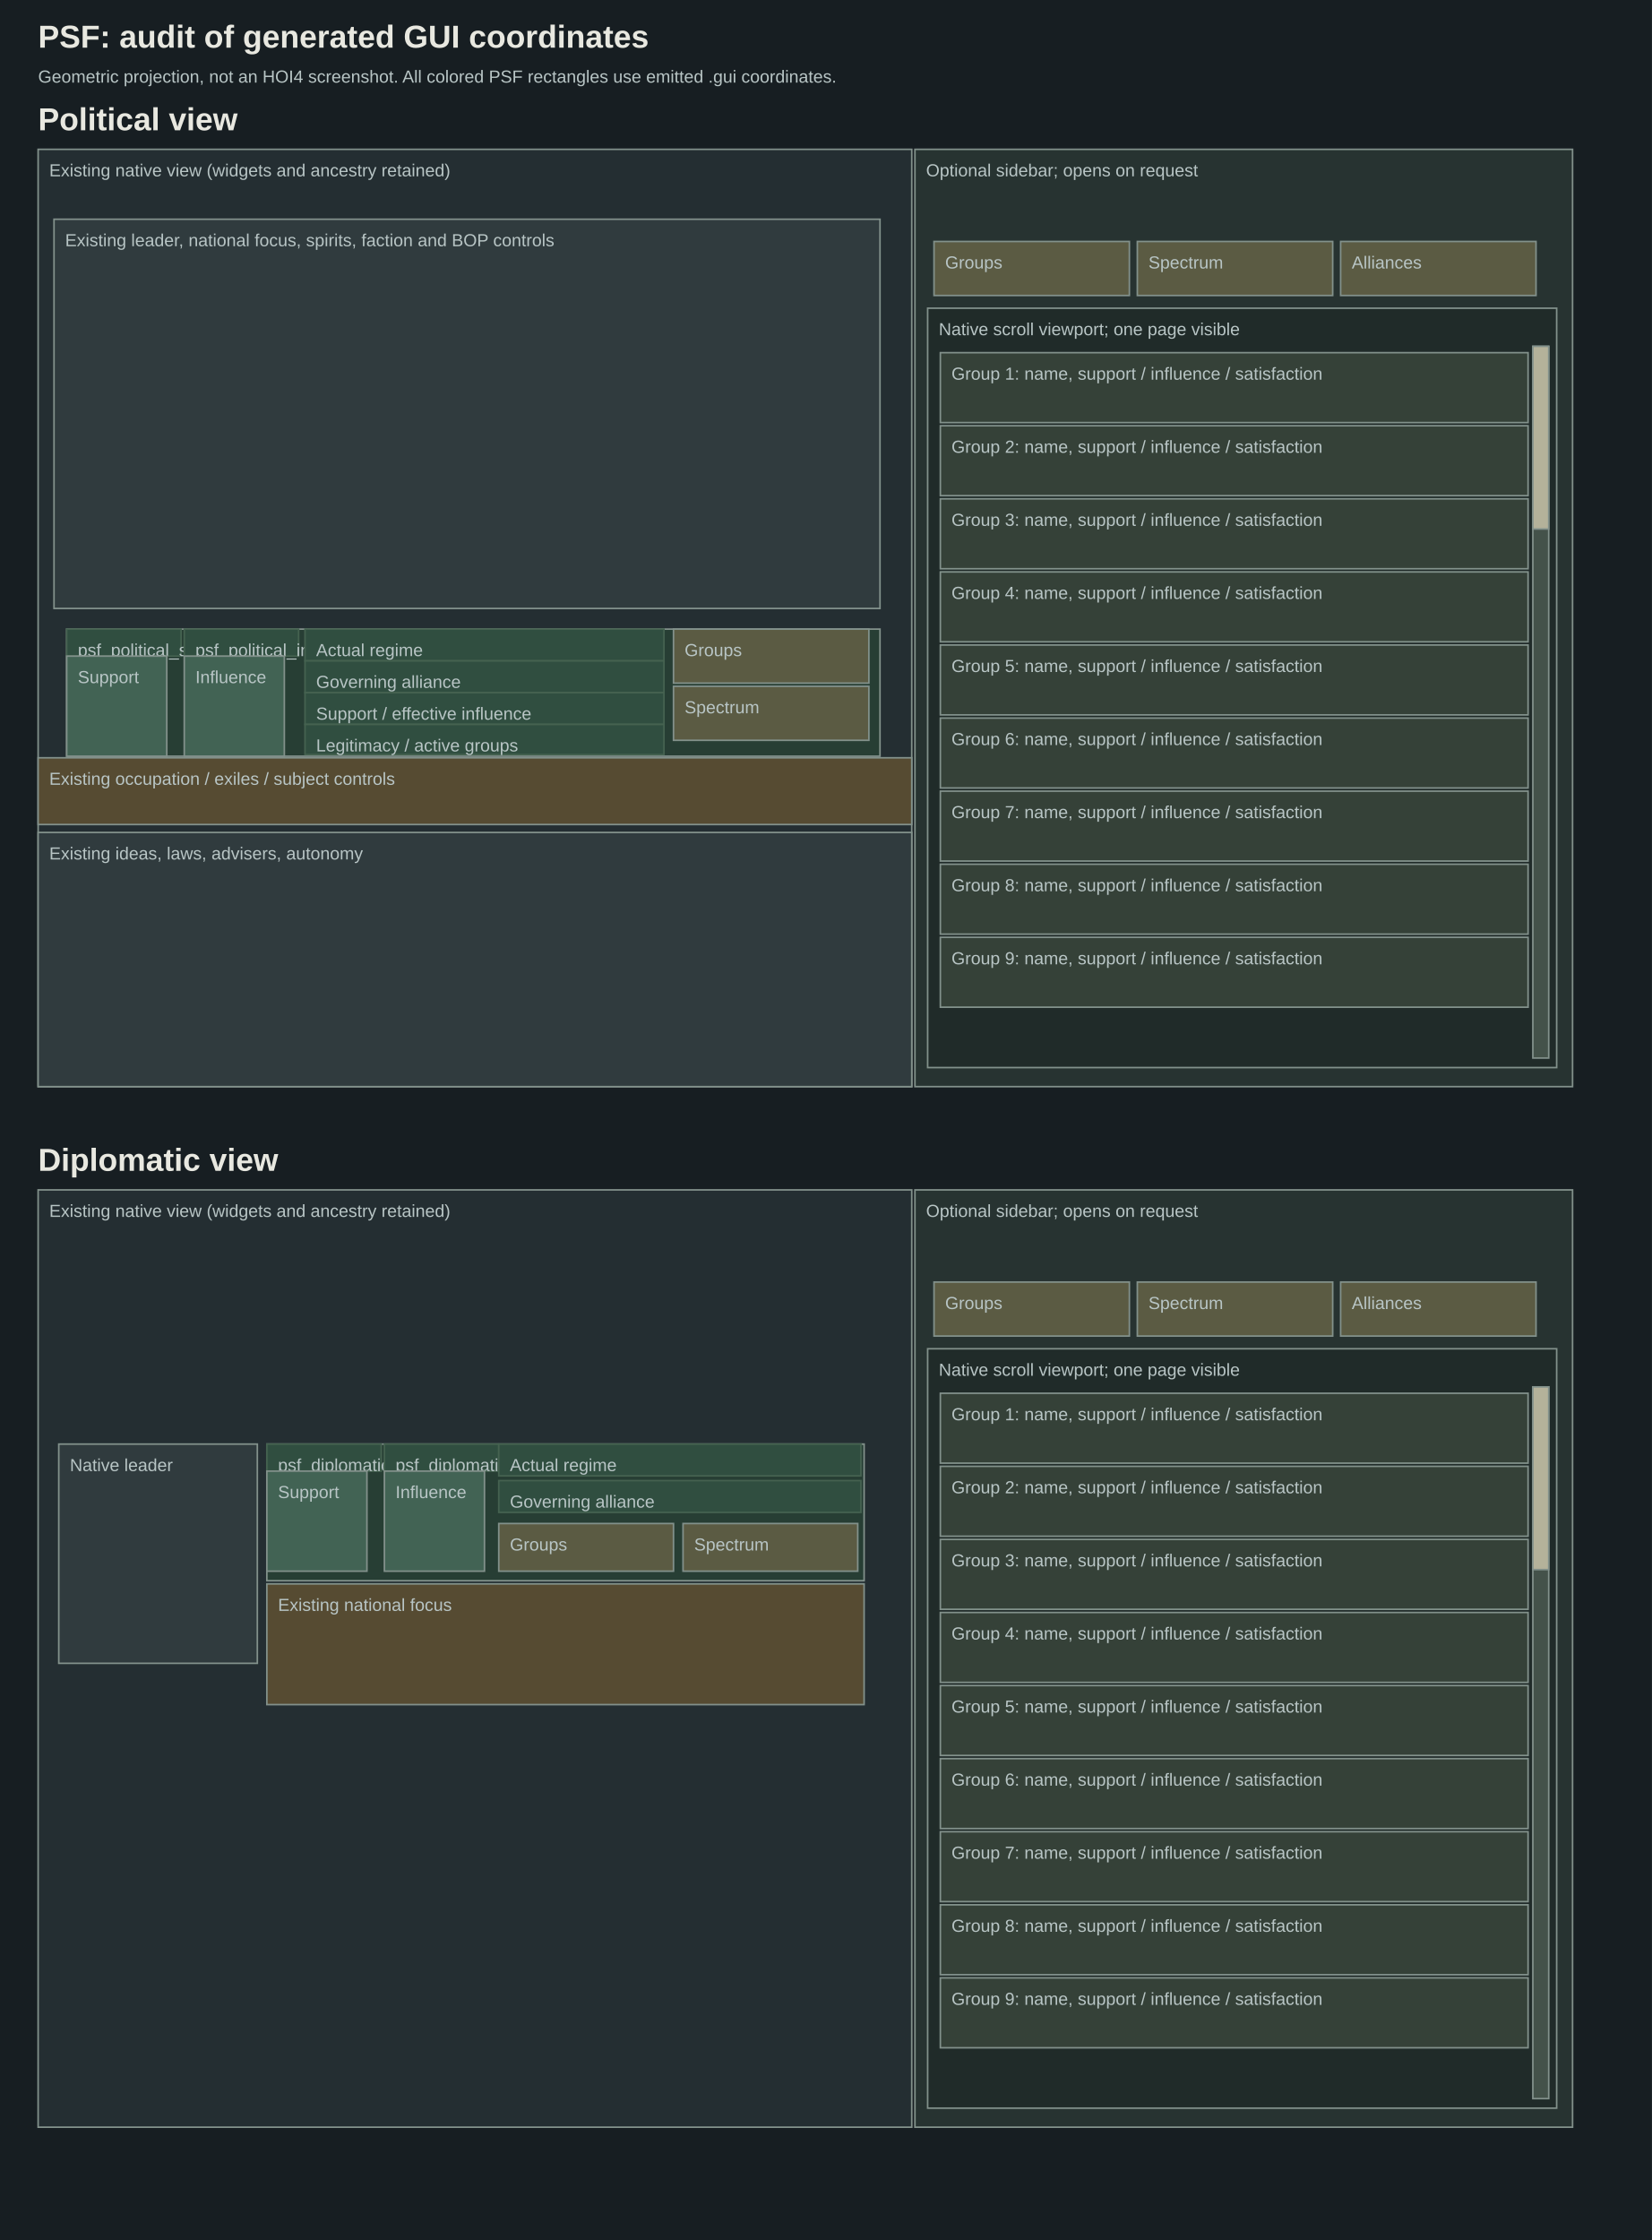
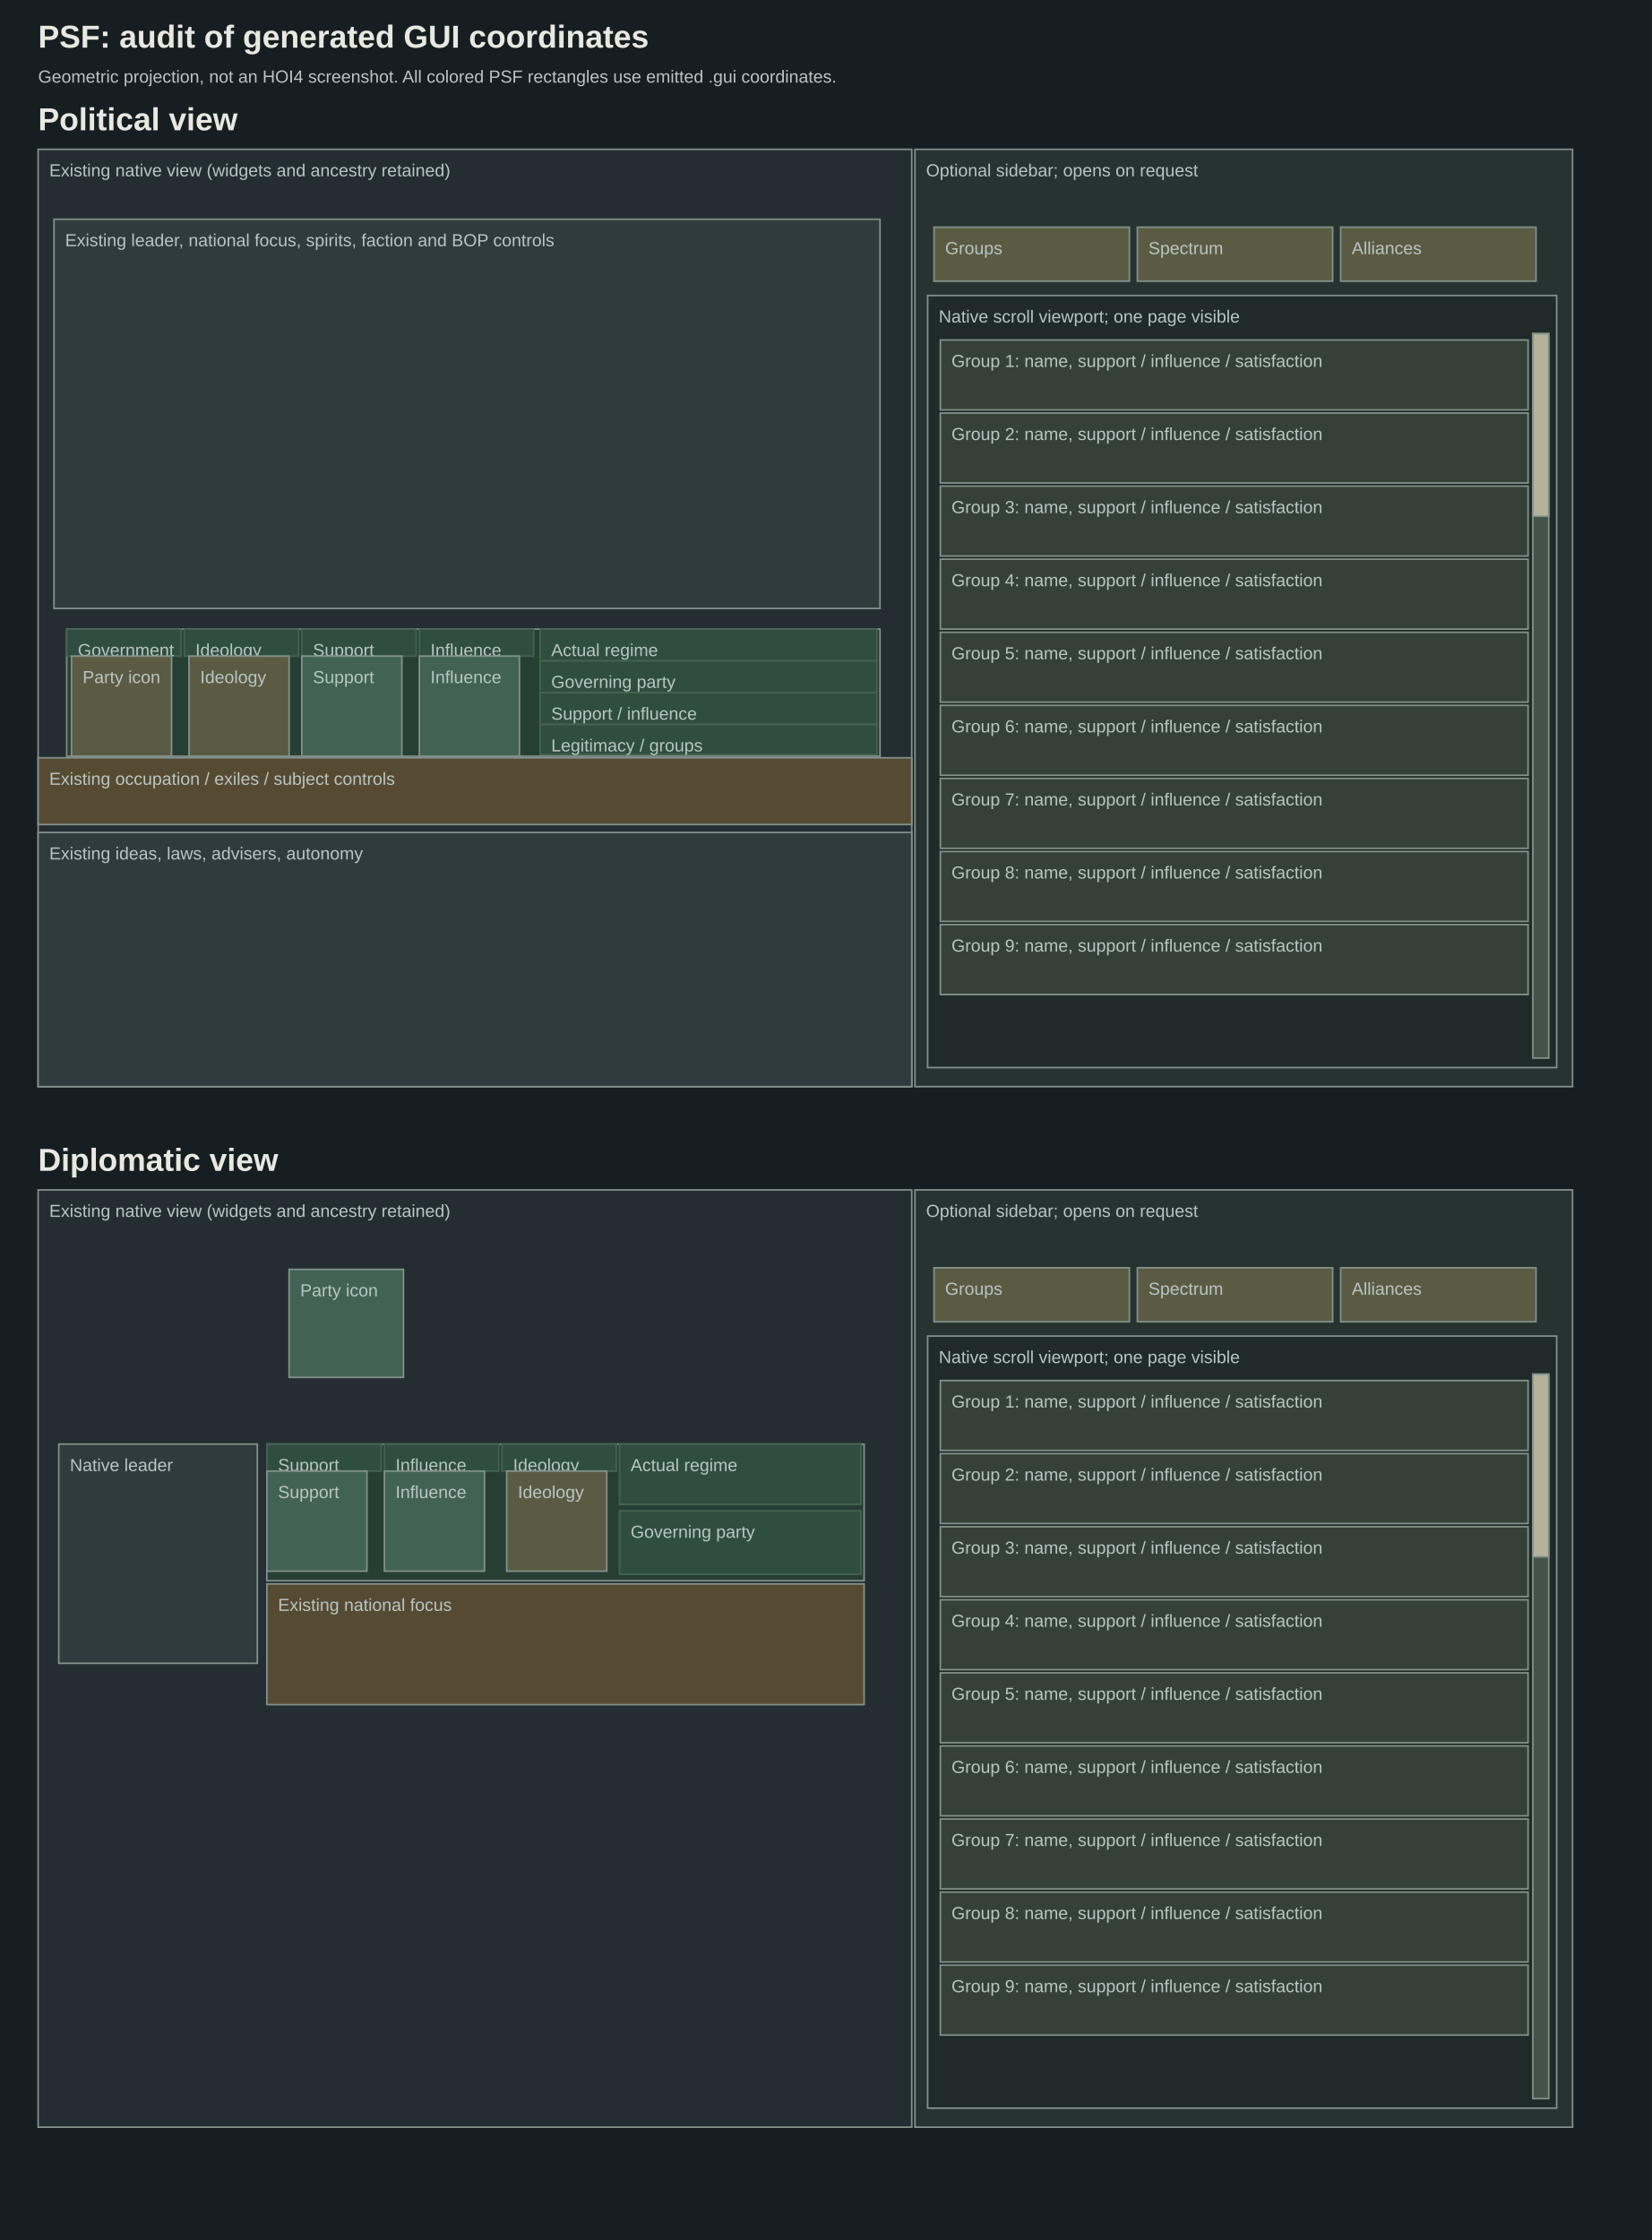
<svg xmlns="http://www.w3.org/2000/svg" width="1040" height="1410" viewBox="0 0 1040 1410">
  <style>text{font-family:Arial,sans-serif;font-size:14px;fill:#e8e8e0}.small{font-size:11px;fill:#b8c5c5}.title{font-size:20px;font-weight:bold}</style>
  <rect width="1040" height="1410" fill="#171e22" />
  <text class="title" x="24" y="30">PSF: audit of generated GUI coordinates</text>
  <text class="small" x="24" y="52">Geometric projection, not an HOI4 screenshot. All colored PSF rectangles use emitted .gui coordinates.</text>
  <text class="title" x="24" y="82">Political view</text>
  <rect x="24" y="94" width="550" height="590" fill="#242e32" stroke="#82918b" />
  <text class="small" x="31" y="111">Existing native view (widgets and ancestry retained)</text>
  <rect x="34" y="138" width="520" height="245" fill="#303b3e" stroke="#82918b" />
  <text class="small" x="41" y="155">Existing leader, national focus, spirits, faction and BOP controls</text>
  <rect x="24" y="477" width="550" height="42" fill="#564b32" stroke="#82918b" />
  <text class="small" x="31" y="494">Existing occupation / exiles / subject controls</text>
  <rect x="24" y="524" width="550" height="160" fill="#303b3e" stroke="#82918b" />
  <text class="small" x="31" y="541">Existing ideas, laws, advisers, autonomy</text>
  <rect x="42" y="396" width="512" height="80" fill="#273e34" stroke="#82918b" />
  <rect x="42" y="396" width="72" height="17" fill="#304e40" stroke="#456250" />
-   <text class="small" x="49" y="413">psf_political_support_label</text>
-   <rect x="42" y="413" width="63" height="63" fill="#426354" stroke="#82918b" />
-   <text class="small" x="49" y="430">Support</text>
+   <text class="small" x="49" y="413">Government</text>
+   <rect x="45" y="413" width="63" height="63" fill="#5b5b43" stroke="#82918b" />
+   <text class="small" x="52" y="430">Party icon</text>
  <rect x="116" y="396" width="72" height="17" fill="#304e40" stroke="#456250" />
-   <text class="small" x="123" y="413">psf_political_influence_label</text>
-   <rect x="116" y="413" width="63" height="63" fill="#426354" stroke="#82918b" />
-   <text class="small" x="123" y="430">Influence</text>
-   <rect x="192" y="396" width="226" height="20" fill="#304e40" stroke="#456250" />
-   <text class="small" x="199" y="413">Actual regime</text>
-   <rect x="192" y="416" width="226" height="20" fill="#304e40" stroke="#456250" />
-   <text class="small" x="199" y="433">Governing alliance</text>
-   <rect x="192" y="436" width="226" height="20" fill="#304e40" stroke="#456250" />
-   <text class="small" x="199" y="453">Support / effective influence</text>
-   <rect x="192" y="456" width="226" height="19" fill="#304e40" stroke="#456250" />
-   <text class="small" x="199" y="473">Legitimacy / active groups</text>
-   <rect x="424" y="396" width="123" height="34" fill="#5b5b43" stroke="#82918b" />
-   <text class="small" x="431" y="413">Groups</text>
-   <rect x="424" y="432" width="123" height="34" fill="#5b5b43" stroke="#82918b" />
-   <text class="small" x="431" y="449">Spectrum</text>
+   <text class="small" x="123" y="413">Ideology</text>
+   <rect x="119" y="413" width="63" height="63" fill="#5b5b43" stroke="#82918b" />
+   <text class="small" x="126" y="430">Ideology</text>
+   <rect x="190" y="396" width="72" height="17" fill="#304e40" stroke="#456250" />
+   <text class="small" x="197" y="413">Support</text>
+   <rect x="190" y="413" width="63" height="63" fill="#426354" stroke="#82918b" />
+   <text class="small" x="197" y="430">Support</text>
+   <rect x="264" y="396" width="72" height="17" fill="#304e40" stroke="#456250" />
+   <text class="small" x="271" y="413">Influence</text>
+   <rect x="264" y="413" width="63" height="63" fill="#426354" stroke="#82918b" />
+   <text class="small" x="271" y="430">Influence</text>
+   <rect x="340" y="396" width="212" height="20" fill="#304e40" stroke="#456250" />
+   <text class="small" x="347" y="413">Actual regime</text>
+   <rect x="340" y="416" width="212" height="20" fill="#304e40" stroke="#456250" />
+   <text class="small" x="347" y="433">Governing party</text>
+   <rect x="340" y="436" width="212" height="20" fill="#304e40" stroke="#456250" />
+   <text class="small" x="347" y="453">Support / influence</text>
+   <rect x="340" y="456" width="212" height="19" fill="#304e40" stroke="#456250" />
+   <text class="small" x="347" y="473">Legitimacy / groups</text>
  <rect x="576" y="94" width="414" height="590" fill="#273331" stroke="#82918b" />
  <text class="small" x="583" y="111">Optional sidebar; opens on request</text>
-   <rect x="588" y="152" width="123" height="34" fill="#5b5b43" stroke="#82918b" />
-   <text class="small" x="595" y="169">Groups</text>
-   <rect x="716" y="152" width="123" height="34" fill="#5b5b43" stroke="#82918b" />
-   <text class="small" x="723" y="169">Spectrum</text>
-   <rect x="844" y="152" width="123" height="34" fill="#5b5b43" stroke="#82918b" />
-   <text class="small" x="851" y="169">Alliances</text>
-   <rect x="584" y="194" width="396" height="478" fill="#202b29" stroke="#82918b" />
-   <text class="small" x="591" y="211">Native scroll viewport; one page visible</text>
-   <rect x="965" y="218" width="10" height="448" fill="#44524a" stroke="#82918b" />
-   <rect x="965" y="218" width="10" height="115" fill="#b4b29a" stroke="#82918b" />
-   <rect x="592" y="222" width="370" height="44" fill="#354138" stroke="#82918b" />
-   <text class="small" x="599" y="239">Group 1: name, support / influence / satisfaction</text>
-   <rect x="592" y="268" width="370" height="44" fill="#354138" stroke="#82918b" />
-   <text class="small" x="599" y="285">Group 2: name, support / influence / satisfaction</text>
-   <rect x="592" y="314" width="370" height="44" fill="#354138" stroke="#82918b" />
-   <text class="small" x="599" y="331">Group 3: name, support / influence / satisfaction</text>
-   <rect x="592" y="360" width="370" height="44" fill="#354138" stroke="#82918b" />
-   <text class="small" x="599" y="377">Group 4: name, support / influence / satisfaction</text>
-   <rect x="592" y="406" width="370" height="44" fill="#354138" stroke="#82918b" />
-   <text class="small" x="599" y="423">Group 5: name, support / influence / satisfaction</text>
-   <rect x="592" y="452" width="370" height="44" fill="#354138" stroke="#82918b" />
-   <text class="small" x="599" y="469">Group 6: name, support / influence / satisfaction</text>
-   <rect x="592" y="498" width="370" height="44" fill="#354138" stroke="#82918b" />
-   <text class="small" x="599" y="515">Group 7: name, support / influence / satisfaction</text>
-   <rect x="592" y="544" width="370" height="44" fill="#354138" stroke="#82918b" />
-   <text class="small" x="599" y="561">Group 8: name, support / influence / satisfaction</text>
-   <rect x="592" y="590" width="370" height="44" fill="#354138" stroke="#82918b" />
-   <text class="small" x="599" y="607">Group 9: name, support / influence / satisfaction</text>
+   <rect x="588" y="143" width="123" height="34" fill="#5b5b43" stroke="#82918b" />
+   <text class="small" x="595" y="160">Groups</text>
+   <rect x="716" y="143" width="123" height="34" fill="#5b5b43" stroke="#82918b" />
+   <text class="small" x="723" y="160">Spectrum</text>
+   <rect x="844" y="143" width="123" height="34" fill="#5b5b43" stroke="#82918b" />
+   <text class="small" x="851" y="160">Alliances</text>
+   <rect x="584" y="186" width="396" height="486" fill="#202b29" stroke="#82918b" />
+   <text class="small" x="591" y="203">Native scroll viewport; one page visible</text>
+   <rect x="965" y="210" width="10" height="456" fill="#44524a" stroke="#82918b" />
+   <rect x="965" y="210" width="10" height="115" fill="#b4b29a" stroke="#82918b" />
+   <rect x="592" y="214" width="370" height="44" fill="#354138" stroke="#82918b" />
+   <text class="small" x="599" y="231">Group 1: name, support / influence / satisfaction</text>
+   <rect x="592" y="260" width="370" height="44" fill="#354138" stroke="#82918b" />
+   <text class="small" x="599" y="277">Group 2: name, support / influence / satisfaction</text>
+   <rect x="592" y="306" width="370" height="44" fill="#354138" stroke="#82918b" />
+   <text class="small" x="599" y="323">Group 3: name, support / influence / satisfaction</text>
+   <rect x="592" y="352" width="370" height="44" fill="#354138" stroke="#82918b" />
+   <text class="small" x="599" y="369">Group 4: name, support / influence / satisfaction</text>
+   <rect x="592" y="398" width="370" height="44" fill="#354138" stroke="#82918b" />
+   <text class="small" x="599" y="415">Group 5: name, support / influence / satisfaction</text>
+   <rect x="592" y="444" width="370" height="44" fill="#354138" stroke="#82918b" />
+   <text class="small" x="599" y="461">Group 6: name, support / influence / satisfaction</text>
+   <rect x="592" y="490" width="370" height="44" fill="#354138" stroke="#82918b" />
+   <text class="small" x="599" y="507">Group 7: name, support / influence / satisfaction</text>
+   <rect x="592" y="536" width="370" height="44" fill="#354138" stroke="#82918b" />
+   <text class="small" x="599" y="553">Group 8: name, support / influence / satisfaction</text>
+   <rect x="592" y="582" width="370" height="44" fill="#354138" stroke="#82918b" />
+   <text class="small" x="599" y="599">Group 9: name, support / influence / satisfaction</text>
  <text class="title" x="24" y="737">Diplomatic view</text>
  <rect x="24" y="749" width="550" height="590" fill="#242e32" stroke="#82918b" />
  <text class="small" x="31" y="766">Existing native view (widgets and ancestry retained)</text>
  <rect x="37" y="909" width="125" height="138" fill="#303b3e" stroke="#82918b" />
  <text class="small" x="44" y="926">Native leader</text>
  <rect x="168" y="997" width="376" height="76" fill="#564b32" stroke="#82918b" />
  <text class="small" x="175" y="1014">Existing national focus</text>
+   <rect x="182" y="799" width="72" height="68" fill="#426354" stroke="#82918b" />
+   <text class="small" x="189" y="816">Party icon</text>
  <rect x="168" y="909" width="376" height="86" fill="#273e34" stroke="#82918b" />
+   <rect x="316" y="909" width="72" height="17" fill="#304e40" stroke="#456250" />
+   <text class="small" x="323" y="926">Ideology</text>
+   <rect x="319" y="926" width="63" height="63" fill="#5b5b43" stroke="#82918b" />
+   <text class="small" x="326" y="943">Ideology</text>
  <rect x="168" y="909" width="72" height="17" fill="#304e40" stroke="#456250" />
-   <text class="small" x="175" y="926">psf_diplomatic_support_label</text>
+   <text class="small" x="175" y="926">Support</text>
  <rect x="168" y="926" width="63" height="63" fill="#426354" stroke="#82918b" />
  <text class="small" x="175" y="943">Support</text>
  <rect x="242" y="909" width="72" height="17" fill="#304e40" stroke="#456250" />
-   <text class="small" x="249" y="926">psf_diplomatic_influence_label</text>
+   <text class="small" x="249" y="926">Influence</text>
  <rect x="242" y="926" width="63" height="63" fill="#426354" stroke="#82918b" />
  <text class="small" x="249" y="943">Influence</text>
-   <rect x="314" y="909" width="228" height="20" fill="#304e40" stroke="#456250" />
-   <text class="small" x="321" y="926">Actual regime</text>
-   <rect x="314" y="932" width="228" height="20" fill="#304e40" stroke="#456250" />
-   <text class="small" x="321" y="949">Governing alliance</text>
-   <rect x="314" y="959" width="110" height="30" fill="#5b5b43" stroke="#82918b" />
-   <text class="small" x="321" y="976">Groups</text>
-   <rect x="430" y="959" width="110" height="30" fill="#5b5b43" stroke="#82918b" />
-   <text class="small" x="437" y="976">Spectrum</text>
+   <rect x="390" y="909" width="152" height="38" fill="#304e40" stroke="#456250" />
+   <text class="small" x="397" y="926">Actual regime</text>
+   <rect x="390" y="951" width="152" height="40" fill="#304e40" stroke="#456250" />
+   <text class="small" x="397" y="968">Governing party</text>
  <rect x="576" y="749" width="414" height="590" fill="#273331" stroke="#82918b" />
  <text class="small" x="583" y="766">Optional sidebar; opens on request</text>
-   <rect x="588" y="807" width="123" height="34" fill="#5b5b43" stroke="#82918b" />
-   <text class="small" x="595" y="824">Groups</text>
-   <rect x="716" y="807" width="123" height="34" fill="#5b5b43" stroke="#82918b" />
-   <text class="small" x="723" y="824">Spectrum</text>
-   <rect x="844" y="807" width="123" height="34" fill="#5b5b43" stroke="#82918b" />
-   <text class="small" x="851" y="824">Alliances</text>
-   <rect x="584" y="849" width="396" height="478" fill="#202b29" stroke="#82918b" />
-   <text class="small" x="591" y="866">Native scroll viewport; one page visible</text>
-   <rect x="965" y="873" width="10" height="448" fill="#44524a" stroke="#82918b" />
-   <rect x="965" y="873" width="10" height="115" fill="#b4b29a" stroke="#82918b" />
-   <rect x="592" y="877" width="370" height="44" fill="#354138" stroke="#82918b" />
-   <text class="small" x="599" y="894">Group 1: name, support / influence / satisfaction</text>
-   <rect x="592" y="923" width="370" height="44" fill="#354138" stroke="#82918b" />
-   <text class="small" x="599" y="940">Group 2: name, support / influence / satisfaction</text>
-   <rect x="592" y="969" width="370" height="44" fill="#354138" stroke="#82918b" />
-   <text class="small" x="599" y="986">Group 3: name, support / influence / satisfaction</text>
-   <rect x="592" y="1015" width="370" height="44" fill="#354138" stroke="#82918b" />
-   <text class="small" x="599" y="1032">Group 4: name, support / influence / satisfaction</text>
-   <rect x="592" y="1061" width="370" height="44" fill="#354138" stroke="#82918b" />
-   <text class="small" x="599" y="1078">Group 5: name, support / influence / satisfaction</text>
-   <rect x="592" y="1107" width="370" height="44" fill="#354138" stroke="#82918b" />
-   <text class="small" x="599" y="1124">Group 6: name, support / influence / satisfaction</text>
-   <rect x="592" y="1153" width="370" height="44" fill="#354138" stroke="#82918b" />
-   <text class="small" x="599" y="1170">Group 7: name, support / influence / satisfaction</text>
-   <rect x="592" y="1199" width="370" height="44" fill="#354138" stroke="#82918b" />
-   <text class="small" x="599" y="1216">Group 8: name, support / influence / satisfaction</text>
-   <rect x="592" y="1245" width="370" height="44" fill="#354138" stroke="#82918b" />
-   <text class="small" x="599" y="1262">Group 9: name, support / influence / satisfaction</text>
+   <rect x="588" y="798" width="123" height="34" fill="#5b5b43" stroke="#82918b" />
+   <text class="small" x="595" y="815">Groups</text>
+   <rect x="716" y="798" width="123" height="34" fill="#5b5b43" stroke="#82918b" />
+   <text class="small" x="723" y="815">Spectrum</text>
+   <rect x="844" y="798" width="123" height="34" fill="#5b5b43" stroke="#82918b" />
+   <text class="small" x="851" y="815">Alliances</text>
+   <rect x="584" y="841" width="396" height="486" fill="#202b29" stroke="#82918b" />
+   <text class="small" x="591" y="858">Native scroll viewport; one page visible</text>
+   <rect x="965" y="865" width="10" height="456" fill="#44524a" stroke="#82918b" />
+   <rect x="965" y="865" width="10" height="115" fill="#b4b29a" stroke="#82918b" />
+   <rect x="592" y="869" width="370" height="44" fill="#354138" stroke="#82918b" />
+   <text class="small" x="599" y="886">Group 1: name, support / influence / satisfaction</text>
+   <rect x="592" y="915" width="370" height="44" fill="#354138" stroke="#82918b" />
+   <text class="small" x="599" y="932">Group 2: name, support / influence / satisfaction</text>
+   <rect x="592" y="961" width="370" height="44" fill="#354138" stroke="#82918b" />
+   <text class="small" x="599" y="978">Group 3: name, support / influence / satisfaction</text>
+   <rect x="592" y="1007" width="370" height="44" fill="#354138" stroke="#82918b" />
+   <text class="small" x="599" y="1024">Group 4: name, support / influence / satisfaction</text>
+   <rect x="592" y="1053" width="370" height="44" fill="#354138" stroke="#82918b" />
+   <text class="small" x="599" y="1070">Group 5: name, support / influence / satisfaction</text>
+   <rect x="592" y="1099" width="370" height="44" fill="#354138" stroke="#82918b" />
+   <text class="small" x="599" y="1116">Group 6: name, support / influence / satisfaction</text>
+   <rect x="592" y="1145" width="370" height="44" fill="#354138" stroke="#82918b" />
+   <text class="small" x="599" y="1162">Group 7: name, support / influence / satisfaction</text>
+   <rect x="592" y="1191" width="370" height="44" fill="#354138" stroke="#82918b" />
+   <text class="small" x="599" y="1208">Group 8: name, support / influence / satisfaction</text>
+   <rect x="592" y="1237" width="370" height="44" fill="#354138" stroke="#82918b" />
+   <text class="small" x="599" y="1254">Group 9: name, support / influence / satisfaction</text>
</svg>
